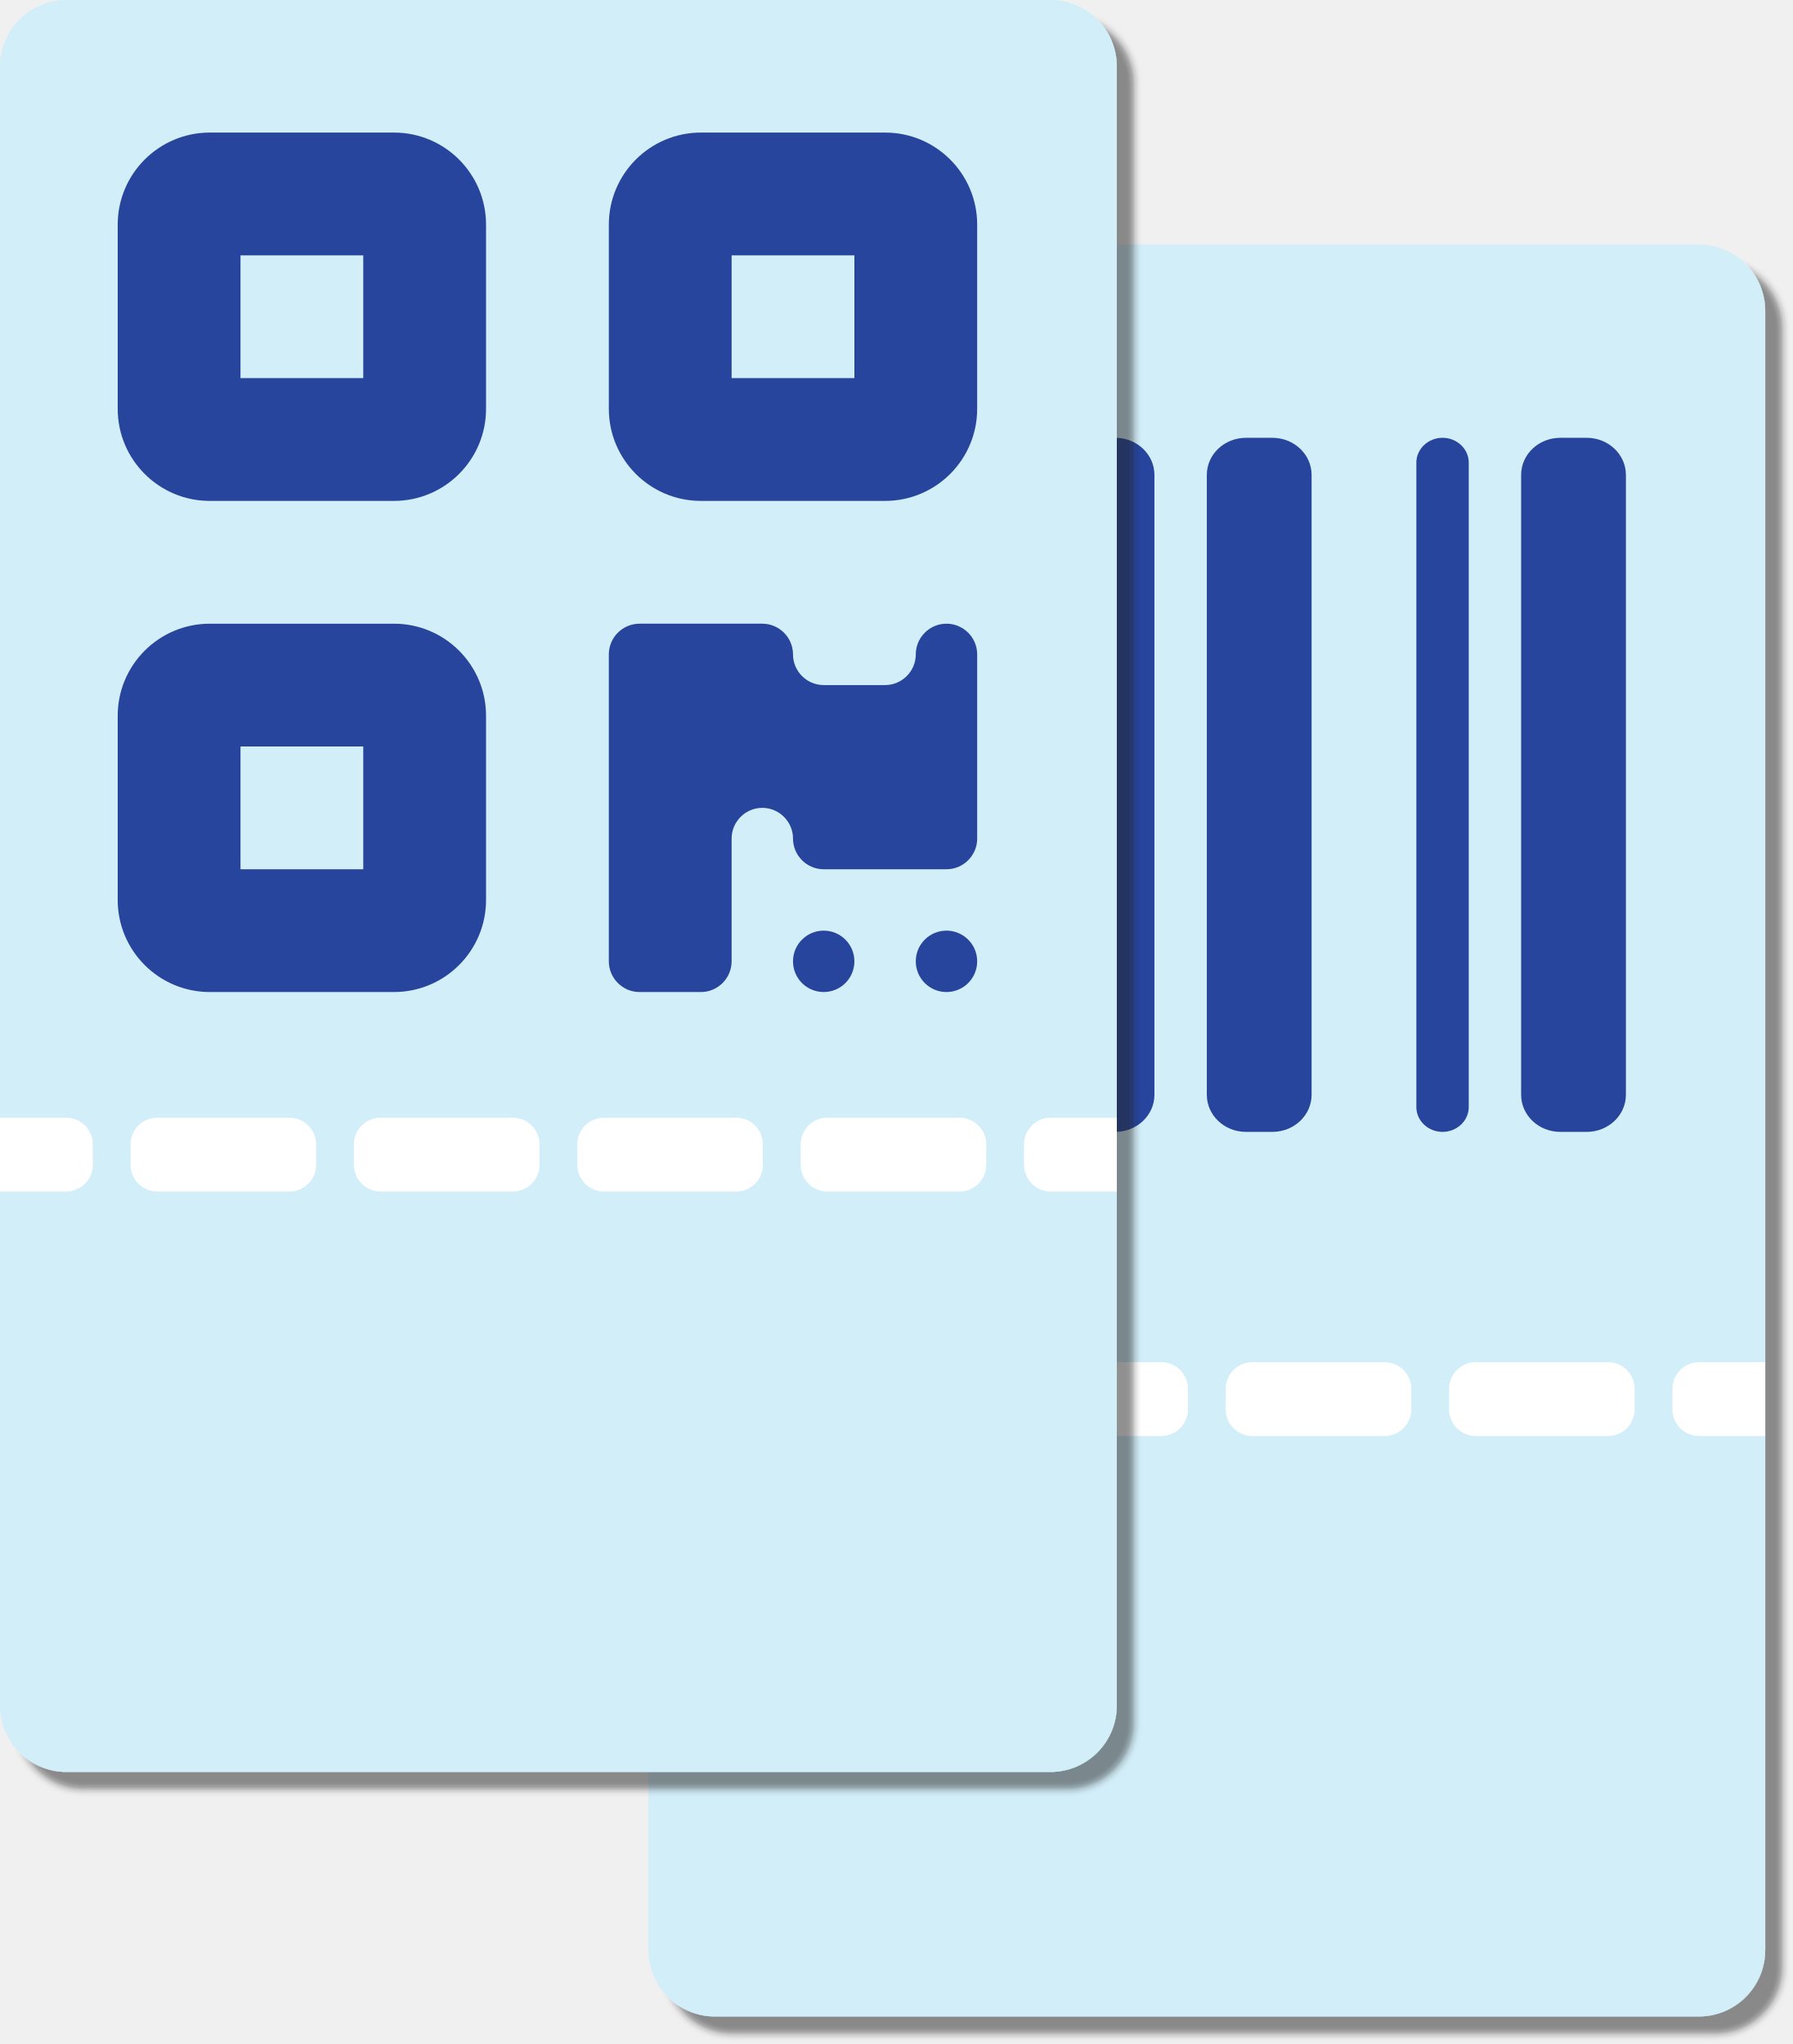
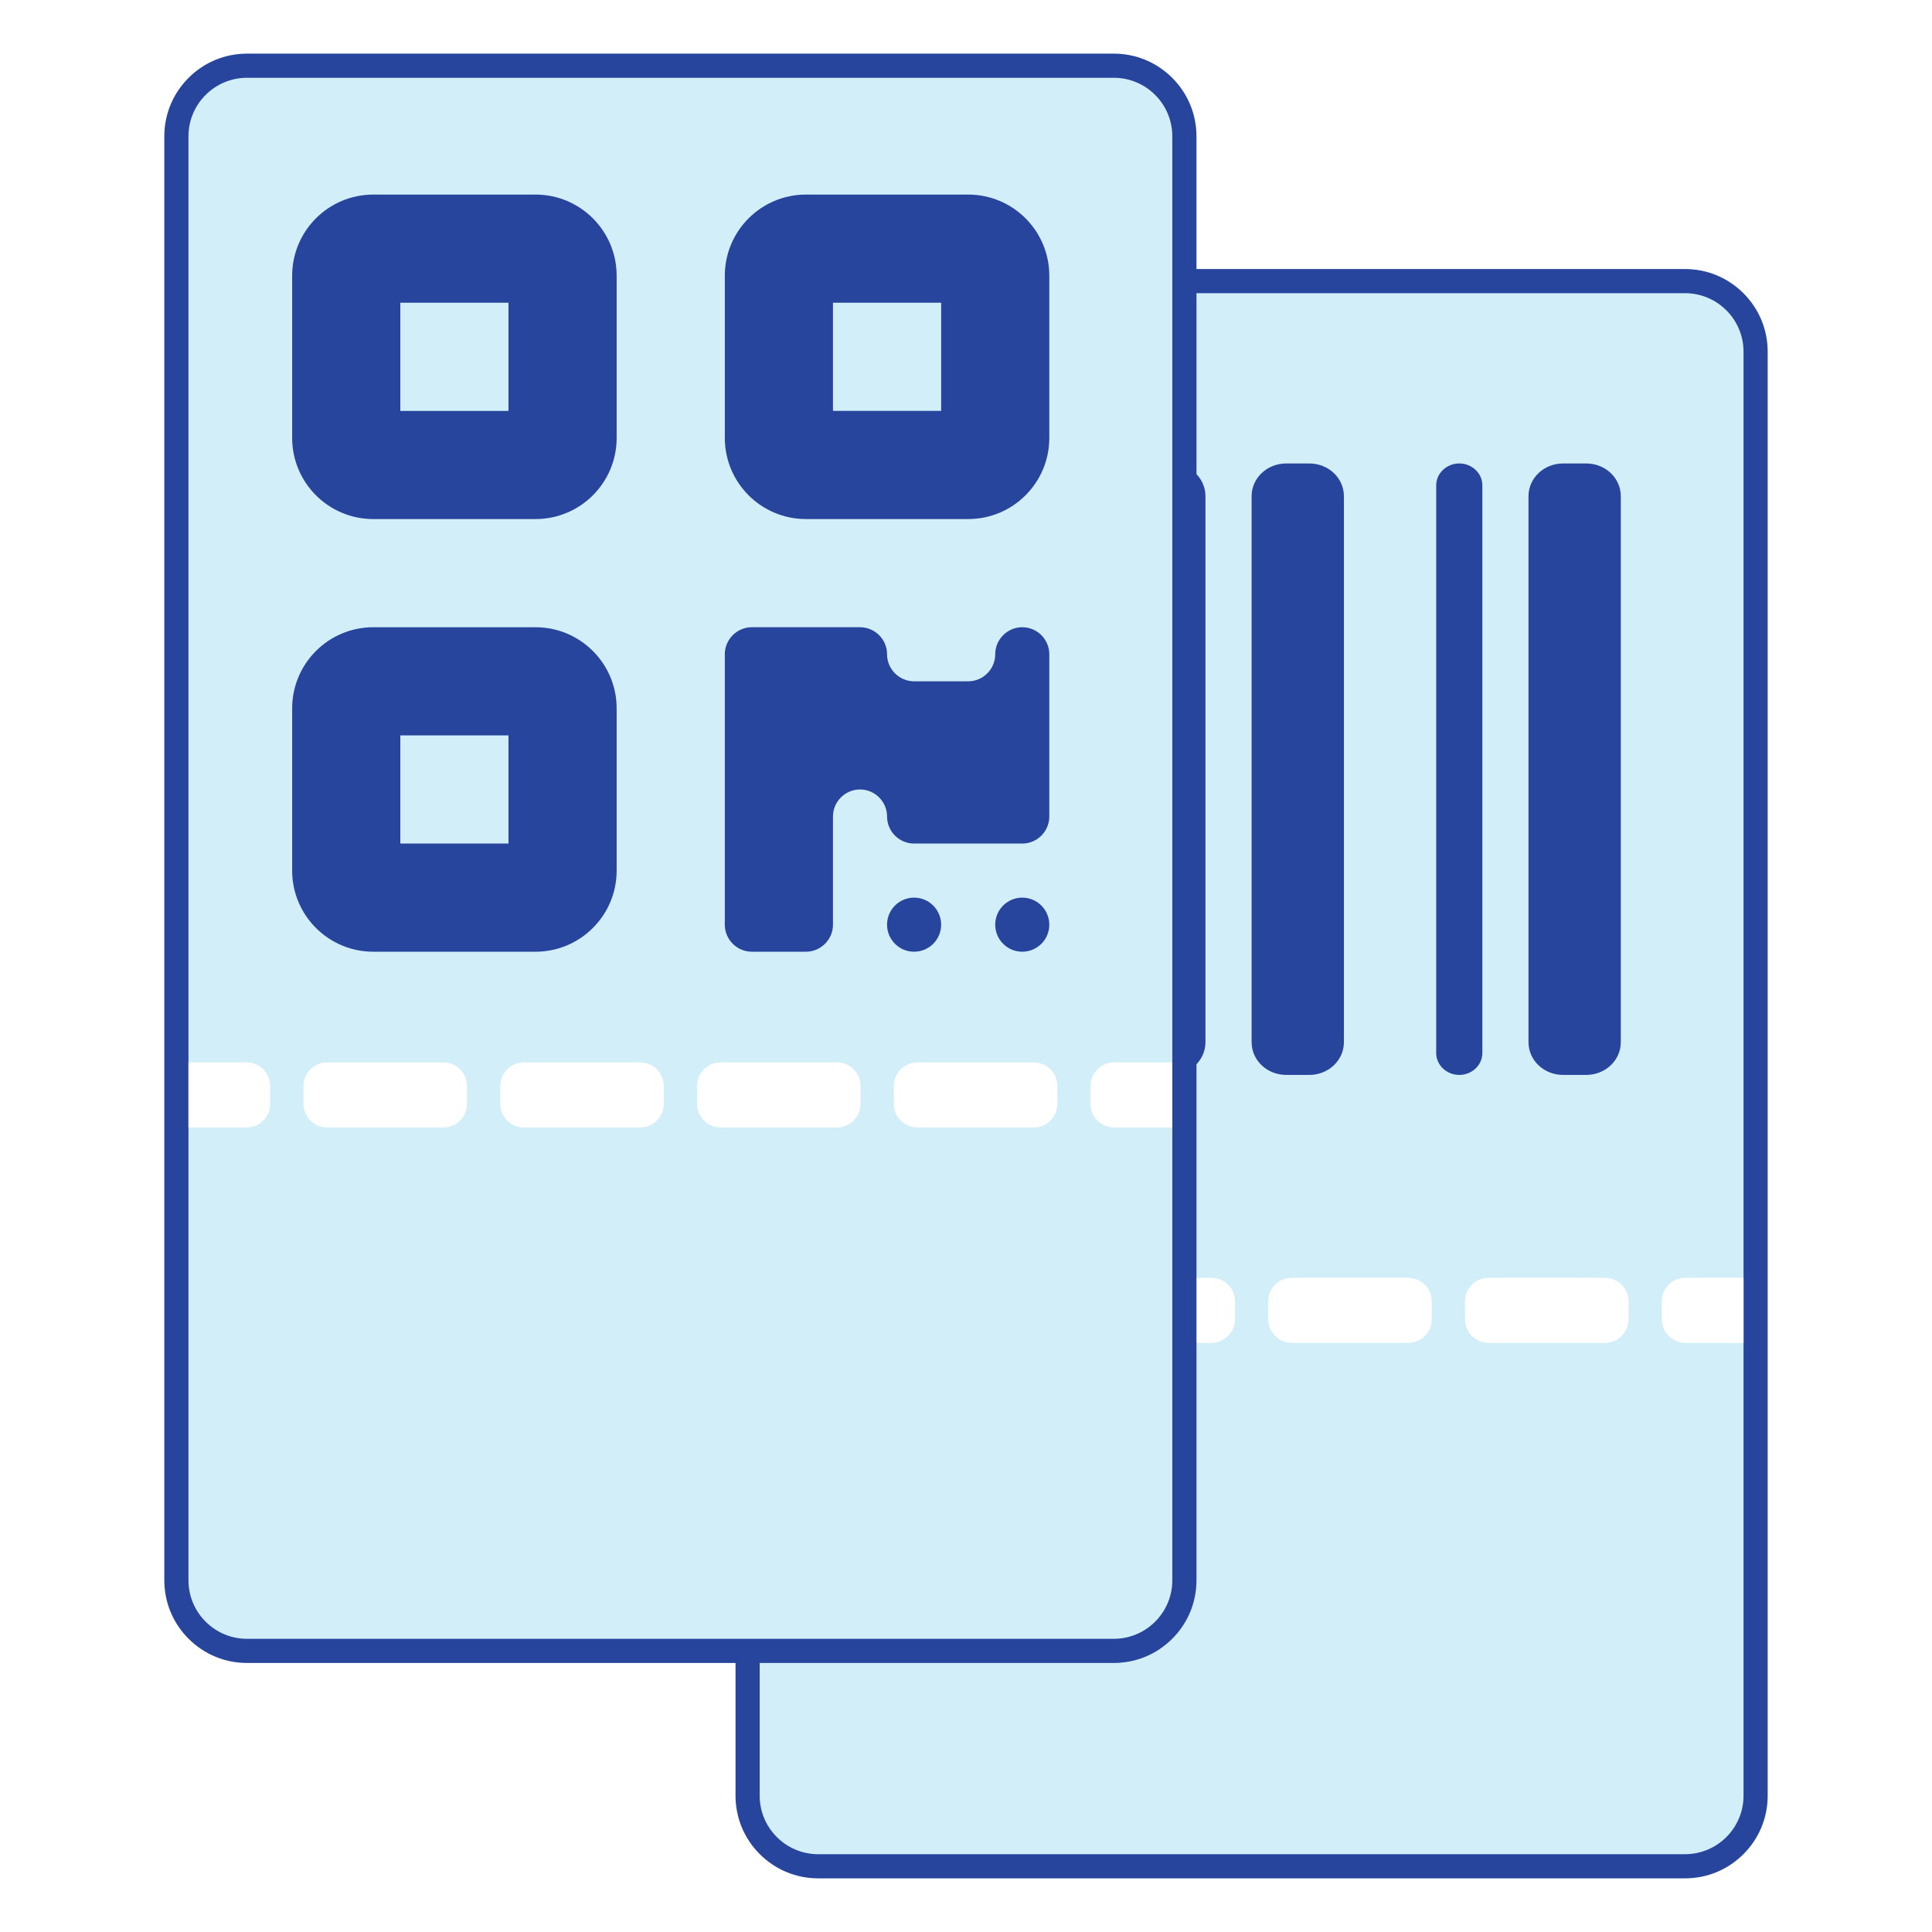
- <svg xmlns="http://www.w3.org/2000/svg" viewBox="0 0 2615.71 2982.46">
+ <svg xmlns="http://www.w3.org/2000/svg" id="Layer_1" data-name="Layer 1" viewBox="0 0 3200 3200">
  <defs>
    <style>
      .cls-1 {
-         filter: url(#drop-shadow-1);
+         fill: #27459d;
      }

-       .cls-1, .cls-2 {
-         fill: #d2eef8;
-       }
- 
-       .cls-1, .cls-2, .cls-3, .cls-4 {
+       .cls-1, .cls-2, .cls-3 {
        stroke-width: 0px;
      }

      .cls-2 {
-         filter: url(#drop-shadow-2);
+         fill: #d2eef8;
      }

      .cls-3 {
-         fill: #27459d;
-       }
- 
-       .cls-4 {
        fill: #fff;
      }
    </style>
-     <filter id="drop-shadow-1" filterUnits="userSpaceOnUse">
-       <feOffset dx="25" dy="25" />
-       <feGaussianBlur result="blur" stdDeviation="5" />
-       <feFlood flood-color="#231f20" flood-opacity=".5" />
-       <feComposite in2="blur" operator="in" />
-       <feComposite in="SourceGraphic" />
-     </filter>
-     <filter id="drop-shadow-2" filterUnits="userSpaceOnUse">
-       <feOffset dx="25" dy="25" />
-       <feGaussianBlur result="blur-2" stdDeviation="5" />
-       <feFlood flood-color="#231f20" flood-opacity=".5" />
-       <feComposite in2="blur-2" operator="in" />
-       <feComposite in="SourceGraphic" />
-     </filter>
  </defs>
+   <rect class="cls-3" width="3200" height="3200" />
  <g id="Layer_2" data-name="Layer 2">
-     <rect class="cls-1" x="946.11" y="356.76" width="1629.58" height="2585.55" rx="97" ry="97" />
    <g>
-       <rect class="cls-4" x="1136.62" y="1987.6" width="270.81" height="107.75" rx="39" ry="39" />
-       <rect class="cls-4" x="2114.37" y="1987.6" width="270.81" height="107.75" rx="39" ry="39" />
-       <rect class="cls-4" x="1462.54" y="1987.6" width="270.81" height="107.75" rx="39" ry="39" />
-       <rect class="cls-4" x="1788.45" y="1987.6" width="270.81" height="107.75" rx="39" ry="39" />
-       <path class="cls-4" d="m1042.51,1987.6h-96.4v107.75h96.4c21.54,0,39-17.46,39-39v-29.75c0-21.54-17.46-39-39-39Z" />
-       <path class="cls-4" d="m2575.69,1987.6h-96.4c-21.54,0-39,17.46-39,39v29.75c0,21.54,17.46,39,39,39h96.4v-107.75Z" />
+       <rect class="cls-2" x="1238.27" y="465.6" width="1669.58" height="2625.55" rx="117" ry="117" />
+       <path class="cls-1" d="M2790.84,485.6c53.57,0,97,43.43,97,97v2391.55c0,53.57-43.43,97-97,97h-1435.58c-53.57,0-97-43.43-97-97V582.6c0-53.57,43.43-97,97-97h1435.58M2790.84,445.6h-1435.58c-36.59,0-71,14.25-96.87,40.13-25.88,25.88-40.13,60.28-40.13,96.87v2391.55c0,36.59,14.25,71,40.13,96.87,25.88,25.88,60.28,40.13,96.87,40.13h1435.58c36.59,0,71-14.25,96.87-40.13,25.88-25.88,40.13-60.28,40.13-96.87V582.6c0-36.59-14.25-71-40.13-96.87-25.88-25.88-60.28-40.13-96.87-40.13h0Z" />
    </g>
-     <path class="cls-3" d="m1206.74,638.8c-31.77,0-57.33,24.19-57.33,54.26v904.25c0,30.07,25.56,54.26,57.33,54.26h38.22c31.77,0,57.33-24.19,57.33-54.26v-904.25c0-30.07-25.56-54.26-57.33-54.26h-38.22Zm210.2,0c-21.02,0-38.22,16.28-38.22,36.17v940.42c0,19.89,17.2,36.17,38.22,36.17s38.22-16.28,38.22-36.17v-940.42c0-19.89-17.2-36.17-38.22-36.17Zm171.98,0c-31.77,0-57.33,24.19-57.33,54.26v904.25c0,30.07,25.56,54.26,57.33,54.26h38.22c31.77,0,57.33-24.19,57.33-54.26v-904.25c0-30.07-25.56-54.26-57.33-54.26h-38.22Zm229.31,0c-31.77,0-57.33,24.19-57.33,54.26v904.25c0,30.07,25.56,54.26,57.33,54.26h38.22c31.77,0,57.33-24.19,57.33-54.26v-904.25c0-30.07-25.56-54.26-57.33-54.26h-38.22Zm401.28,54.26v904.25c0,30.07,25.56,54.26,57.33,54.26h38.22c31.77,0,57.33-24.19,57.33-54.26v-904.25c0-30.07-25.56-54.26-57.33-54.26h-38.22c-31.77,0-57.33,24.19-57.33,54.26Zm-152.87-18.09v940.42c0,19.89,17.2,36.17,38.22,36.17s38.22-16.28,38.22-36.17v-940.42c0-19.89-17.2-36.17-38.22-36.17s-38.22,16.28-38.22,36.17Z" />
+     <g>
+       <rect class="cls-3" x="1448.78" y="2116.44" width="270.81" height="107.75" rx="39" ry="39" />
+       <rect class="cls-3" x="2426.53" y="2116.44" width="270.81" height="107.75" rx="39" ry="39" />
+       <rect class="cls-3" x="1774.7" y="2116.44" width="270.81" height="107.75" rx="39" ry="39" />
+       <rect class="cls-3" x="2100.6" y="2116.44" width="270.81" height="107.75" rx="39" ry="39" />
+       <path class="cls-3" d="M1354.67,2116.44h-96.4v107.75h96.4c21.54,0,39-17.46,39-39v-29.75c0-21.54-17.46-39-39-39h0Z" />
+       <path class="cls-3" d="M2887.84,2116.44h-96.4c-21.54,0-39,17.46-39,39v29.75c0,21.54,17.46,39,39,39h96.4v-107.75h0Z" />
+     </g>
+     <path class="cls-1" d="M1518.9,767.64c-31.77,0-57.33,24.19-57.33,54.26v904.25c0,30.07,25.56,54.26,57.33,54.26h38.22c31.77,0,57.33-24.19,57.33-54.26v-904.25c0-30.07-25.56-54.26-57.33-54.26h-38.22ZM1729.09,767.64c-21.02,0-38.22,16.28-38.22,36.17v940.42c0,19.89,17.2,36.17,38.22,36.17s38.22-16.28,38.22-36.17v-940.42c0-19.89-17.2-36.17-38.22-36.17h0ZM1901.07,767.64c-31.77,0-57.33,24.19-57.33,54.26v904.25c0,30.07,25.56,54.26,57.33,54.26h38.22c31.77,0,57.33-24.19,57.33-54.26v-904.25c0-30.07-25.56-54.26-57.33-54.26h-38.22ZM2130.39,767.64c-31.77,0-57.33,24.19-57.33,54.26v904.25c0,30.07,25.56,54.26,57.33,54.26h38.22c31.77,0,57.33-24.19,57.33-54.26v-904.25c0-30.07-25.56-54.26-57.33-54.26h-38.22ZM2531.67,821.9v904.25c0,30.07,25.56,54.26,57.33,54.26h38.22c31.77,0,57.33-24.19,57.33-54.26v-904.25c0-30.07-25.56-54.26-57.33-54.26h-38.22c-31.77,0-57.33,24.19-57.33,54.26h0ZM2378.8,803.81v940.42c0,19.89,17.2,36.17,38.22,36.17s38.22-16.28,38.22-36.17v-940.42c0-19.89-17.2-36.17-38.22-36.17s-38.22,16.28-38.22,36.17h0Z" />
  </g>
-   <g id="Layer_1" data-name="Layer 1">
-     <rect class="cls-2" width="1629.58" height="2585.55" rx="97" ry="97" />
+   <g id="Layer_1-2" data-name="Layer 1">
    <g>
-       <rect class="cls-4" x="190.51" y="1630.84" width="270.81" height="107.75" rx="39" ry="39" />
-       <rect class="cls-4" x="1168.26" y="1630.84" width="270.81" height="107.75" rx="39" ry="39" />
-       <rect class="cls-4" x="516.43" y="1630.84" width="270.81" height="107.75" rx="39" ry="39" />
-       <rect class="cls-4" x="842.34" y="1630.84" width="270.81" height="107.75" rx="39" ry="39" />
-       <path class="cls-4" d="m96.4,1630.84H0v107.75h96.4c21.54,0,39-17.46,39-39v-29.75c0-21.54-17.46-39-39-39Z" />
-       <path class="cls-4" d="m1629.58,1630.84h-96.4c-21.54,0-39,17.46-39,39v29.75c0,21.54,17.46,39,39,39h96.4v-107.75Z" />
+       <rect class="cls-2" x="292.16" y="108.85" width="1669.58" height="2625.55" rx="117" ry="117" />
+       <path class="cls-1" d="M1844.73,128.84c53.57,0,97,43.43,97,97v2391.55c0,53.57-43.43,97-97,97H409.16c-53.57,0-97-43.43-97-97V225.84c0-53.57,43.43-97,97-97h1435.58M1844.73,88.84H409.16c-36.59,0-71,14.25-96.87,40.13-25.88,25.88-40.13,60.28-40.13,96.87v2391.55c0,36.59,14.25,71,40.13,96.87,25.88,25.88,60.28,40.13,96.87,40.13h1435.58c36.59,0,71-14.25,96.87-40.13,25.88-25.88,40.13-60.28,40.13-96.87V225.84c0-36.59-14.25-71-40.13-96.87-25.88-25.88-60.28-40.13-96.87-40.13h0Z" />
    </g>
-     <path class="cls-3" d="m171.75,327.8c0-74.18,60.18-134.36,134.36-134.36h268.73c74.18,0,134.36,60.18,134.36,134.36v268.73c0,74.18-60.18,134.36-134.36,134.36h-268.73c-74.18,0-134.36-60.18-134.36-134.36v-268.73Zm179.15,44.79v179.15h179.15v-179.15h-179.15Zm-179.15,671.82c0-74.18,60.18-134.36,134.36-134.36h268.73c74.18,0,134.36,60.18,134.36,134.36v268.73c0,74.18-60.18,134.36-134.36,134.36h-268.73c-74.18,0-134.36-60.18-134.36-134.36v-268.73Zm179.15,44.79v179.15h179.15v-179.15h-179.15ZM1022.73,193.43h268.73c74.18,0,134.36,60.18,134.36,134.36v268.73c0,74.18-60.18,134.36-134.36,134.36h-268.73c-74.18,0-134.36-60.18-134.36-134.36v-268.73c0-74.18,60.18-134.36,134.36-134.36Zm223.94,179.15h-179.15v179.15h179.15v-179.15Zm-358.31,582.25c0-24.63,20.15-44.79,44.79-44.79h179.15c24.63,0,44.79,20.15,44.79,44.79s20.15,44.79,44.79,44.79h89.58c24.63,0,44.79-20.15,44.79-44.79s20.15-44.79,44.79-44.79,44.79,20.15,44.79,44.79v268.73c0,24.63-20.15,44.79-44.79,44.79h-179.15c-24.63,0-44.79-20.15-44.79-44.79s-20.15-44.79-44.79-44.79-44.79,20.15-44.79,44.79v179.15c0,24.63-20.15,44.79-44.79,44.79h-89.58c-24.63,0-44.79-20.15-44.79-44.79v-447.88Zm313.52,492.67c-24.74,0-44.79-20.05-44.79-44.79s20.05-44.79,44.79-44.79,44.79,20.05,44.79,44.79-20.05,44.79-44.79,44.79Zm179.15,0c-24.74,0-44.79-20.05-44.79-44.79s20.05-44.79,44.79-44.79,44.79,20.05,44.79,44.79-20.05,44.79-44.79,44.79Z" />
+     <g>
+       <rect class="cls-3" x="502.67" y="1759.68" width="270.81" height="107.75" rx="39" ry="39" />
+       <rect class="cls-3" x="1480.42" y="1759.68" width="270.81" height="107.75" rx="39" ry="39" />
+       <rect class="cls-3" x="828.59" y="1759.68" width="270.81" height="107.75" rx="39" ry="39" />
+       <rect class="cls-3" x="1154.5" y="1759.68" width="270.81" height="107.75" rx="39" ry="39" />
+       <path class="cls-3" d="M408.56,1759.68h-96.4v107.75h96.4c21.54,0,39-17.46,39-39v-29.75c0-21.54-17.46-39-39-39Z" />
+       <path class="cls-3" d="M1941.73,1759.68h-96.4c-21.54,0-39,17.46-39,39v29.75c0,21.54,17.46,39,39,39h96.4v-107.75Z" />
+     </g>
+     <path class="cls-1" d="M483.91,456.64c0-74.18,60.18-134.36,134.36-134.36h268.73c74.18,0,134.36,60.18,134.36,134.36v268.73c0,74.18-60.18,134.36-134.36,134.36h-268.73c-74.18,0-134.36-60.18-134.36-134.36v-268.73h0ZM663.06,501.43v179.15h179.15v-179.15h-179.15ZM483.91,1173.26c0-74.18,60.18-134.36,134.36-134.36h268.73c74.18,0,134.36,60.18,134.36,134.36v268.73c0,74.18-60.18,134.36-134.36,134.36h-268.73c-74.18,0-134.36-60.18-134.36-134.36v-268.73h0ZM663.06,1218.05v179.15h179.15v-179.15h-179.15ZM1334.89,322.27h268.73c74.18,0,134.36,60.18,134.36,134.36v268.73c0,74.18-60.18,134.36-134.36,134.36h-268.73c-74.18,0-134.36-60.18-134.36-134.36v-268.73c0-74.18,60.18-134.36,134.36-134.36h0ZM1558.82,501.42h-179.15v179.15h179.15v-179.15ZM1200.51,1083.67c0-24.63,20.15-44.79,44.79-44.79h179.15c24.63,0,44.79,20.15,44.79,44.79s20.15,44.79,44.79,44.79h89.58c24.63,0,44.79-20.15,44.79-44.79s20.15-44.79,44.79-44.79,44.79,20.15,44.79,44.79v268.73c0,24.63-20.15,44.79-44.79,44.79h-179.15c-24.63,0-44.79-20.15-44.79-44.79s-20.15-44.79-44.79-44.79-44.79,20.15-44.79,44.79v179.15c0,24.63-20.15,44.79-44.79,44.79h-89.58c-24.63,0-44.79-20.15-44.79-44.79v-447.88ZM1514.03,1576.34c-24.74,0-44.79-20.05-44.79-44.79s20.05-44.79,44.79-44.79,44.79,20.05,44.79,44.79-20.05,44.79-44.79,44.79ZM1693.18,1576.34c-24.74,0-44.79-20.05-44.79-44.79s20.05-44.79,44.79-44.79,44.79,20.05,44.79,44.79-20.05,44.79-44.79,44.79Z" />
  </g>
</svg>
